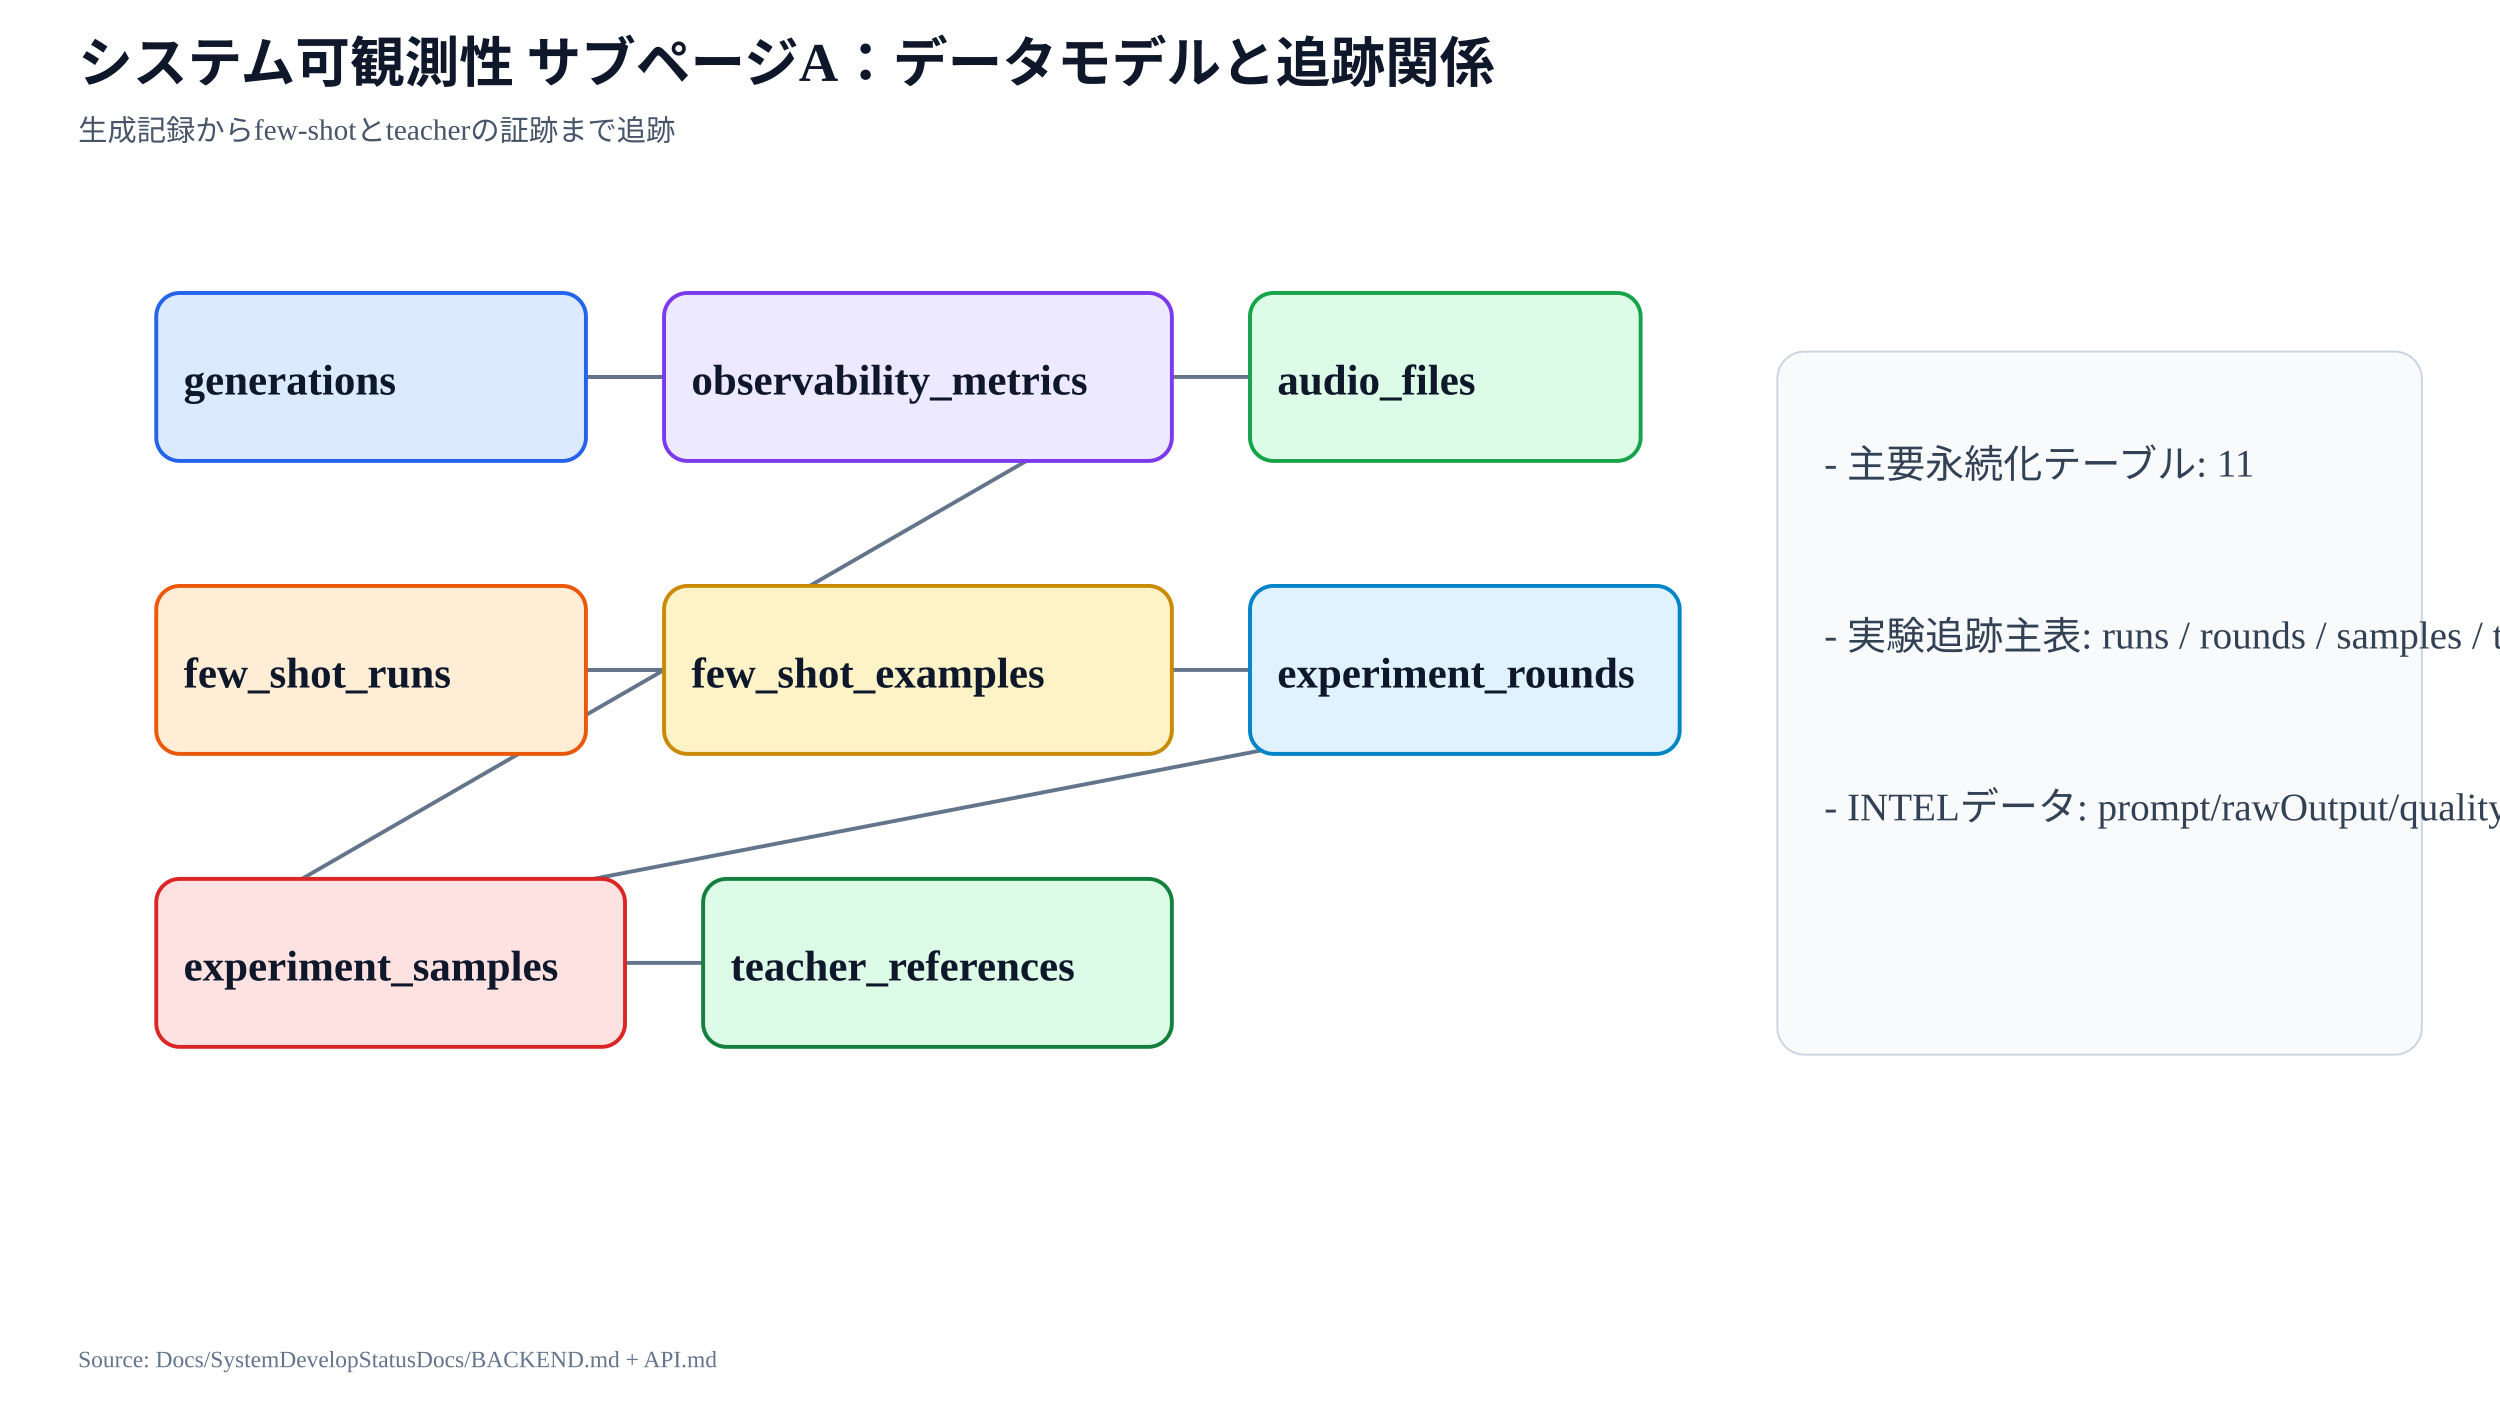
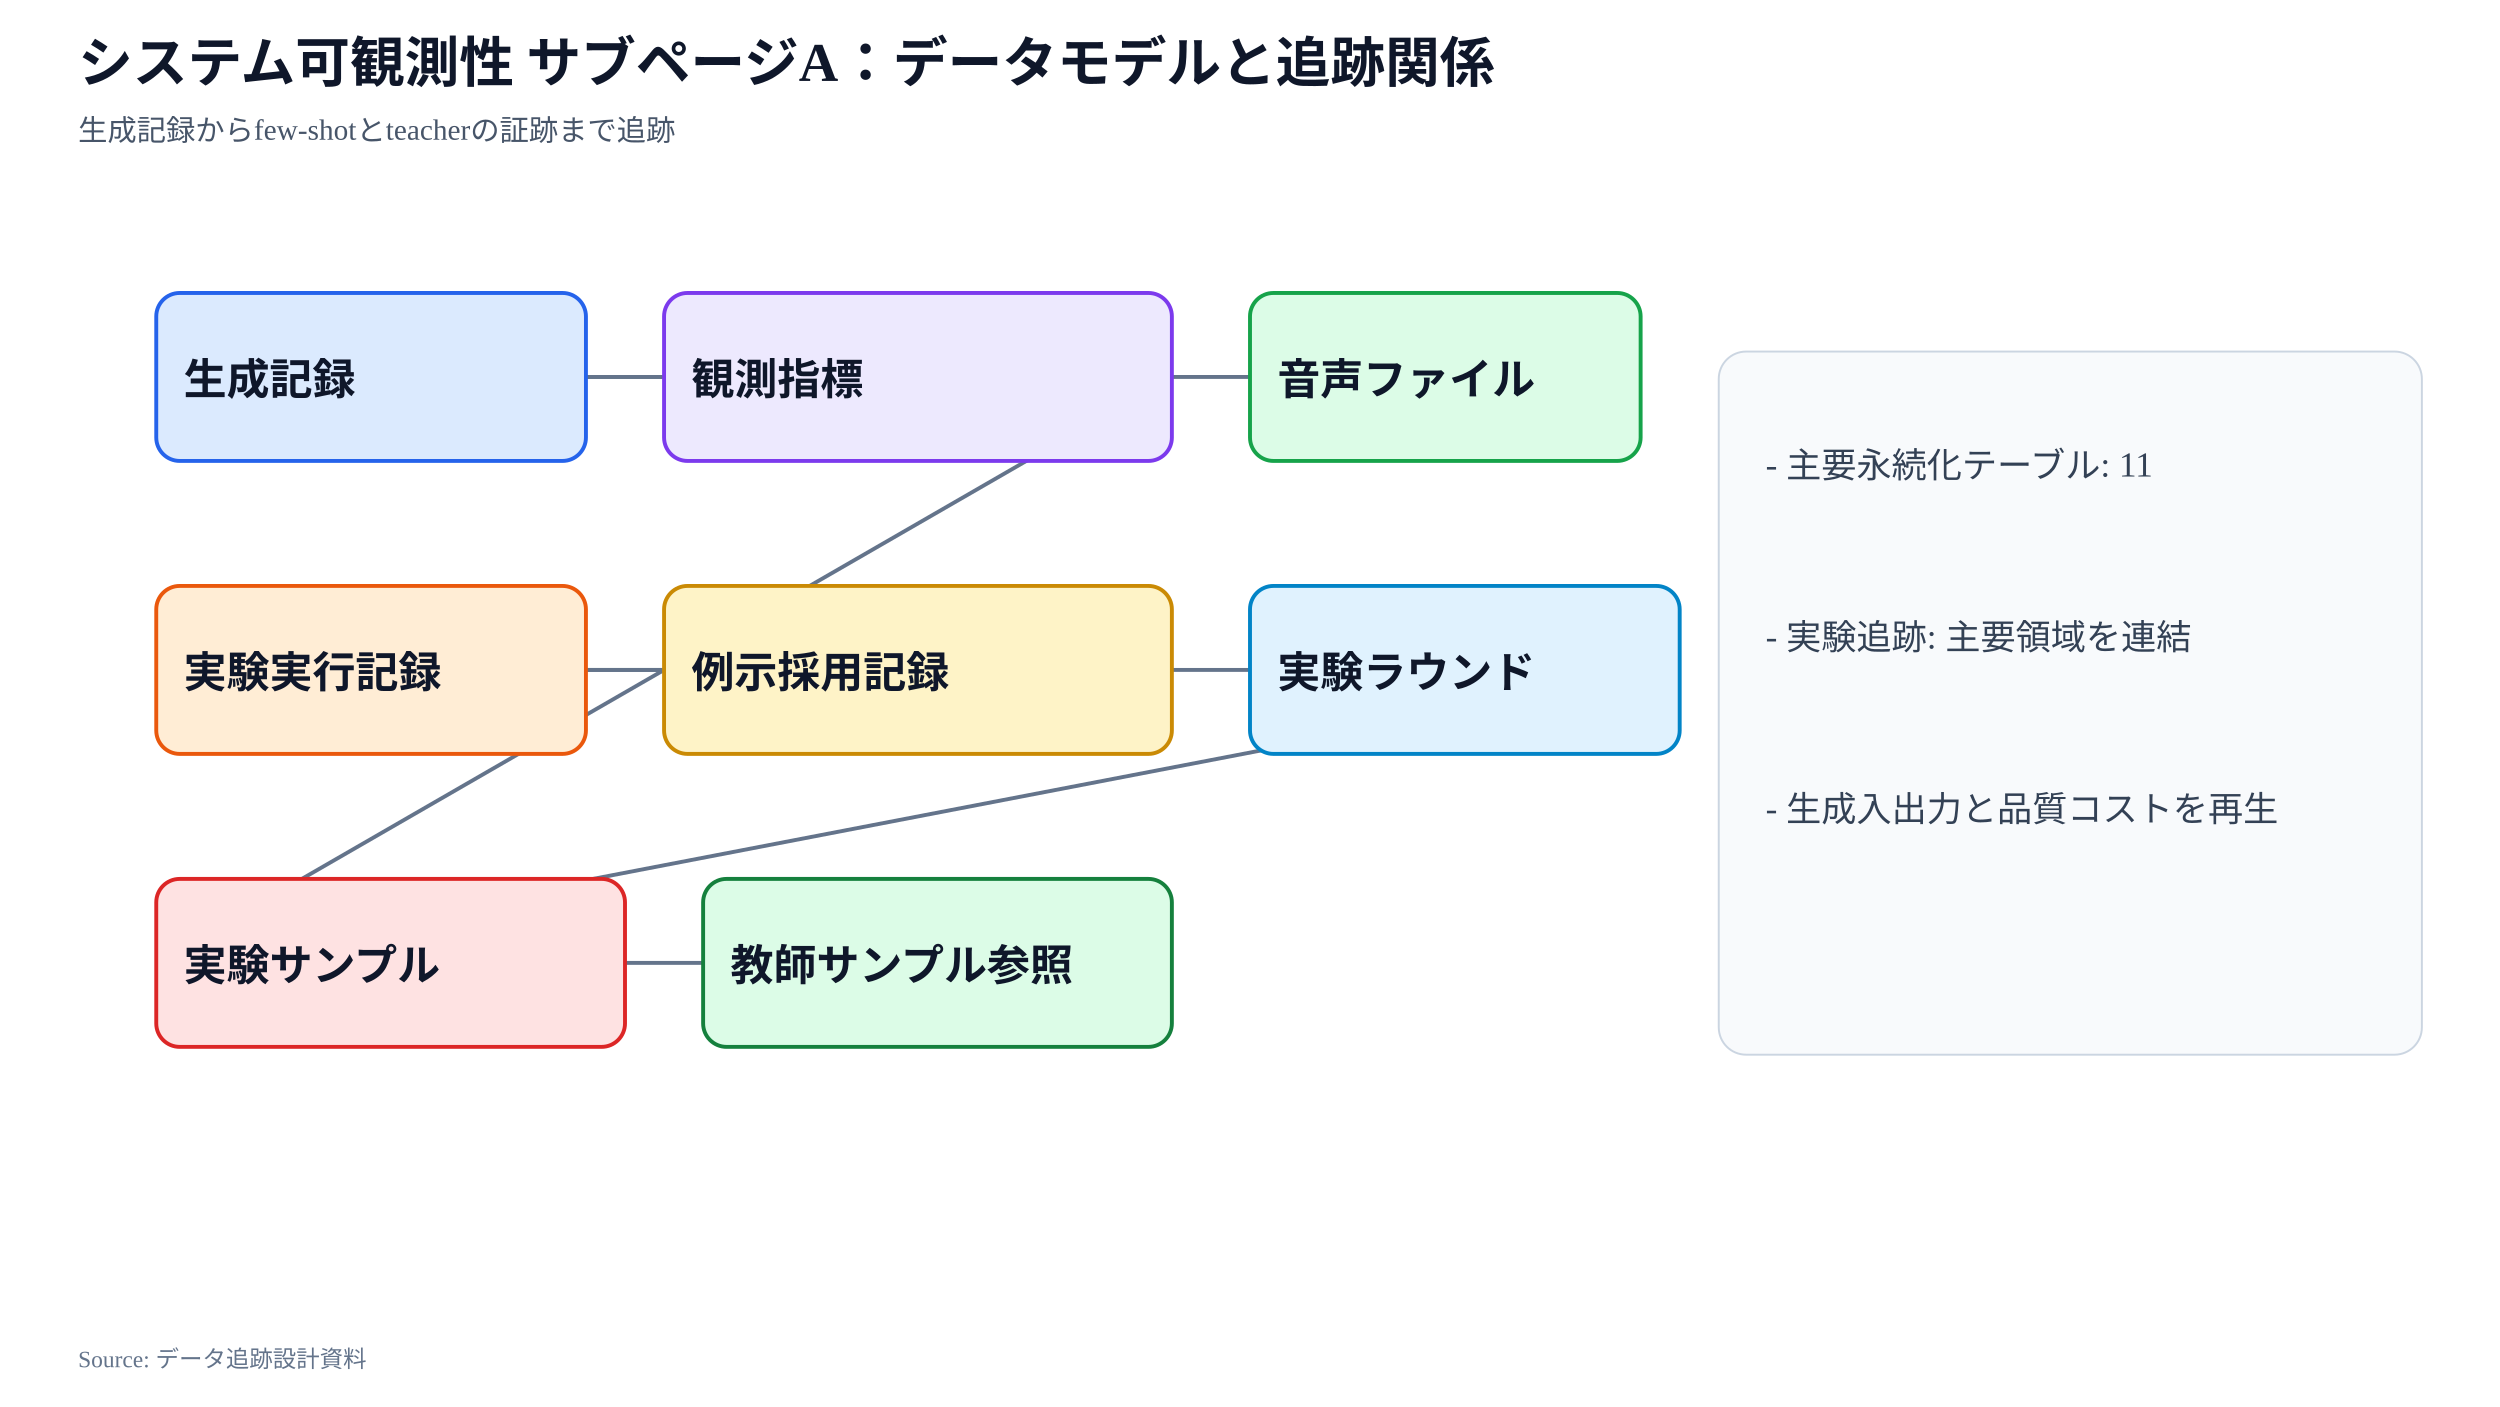
<svg xmlns="http://www.w3.org/2000/svg" width="1280" height="720" style="background: rgb(255, 255, 255);">
  <text x="40" y="42" font-size="28" font-weight="700" fill="#0f172a">システム可観測性 サブページA：データモデルと追跡関係</text>
  <text x="40" y="72" font-size="15" fill="#475569">生成記録からfew-shotとteacherの証跡まで追跡</text>
  <line x1="300" y1="193" x2="340" y2="193" stroke="#64748b" stroke-width="2" />
  <line x1="300" y1="193" x2="640" y2="193" stroke="#64748b" stroke-width="2" />
  <line x1="300" y1="343" x2="340" y2="343" stroke="#64748b" stroke-width="2" />
  <line x1="300" y1="343" x2="640" y2="343" stroke="#64748b" stroke-width="2" />
  <line x1="860" y1="343" x2="80" y2="493" stroke="#64748b" stroke-width="2" />
  <line x1="320" y1="493" x2="360" y2="493" stroke="#64748b" stroke-width="2" />
  <line x1="600" y1="193" x2="80" y2="493" stroke="#64748b" stroke-width="2" />
  <rect x="80" y="150" width="220" height="86" rx="12" fill="#dbeafe" stroke="#2563eb" stroke-width="2" />
-   <text x="94" y="202" font-size="22" font-weight="700" fill="#0f172a">generations</text>
+   <text x="94" y="202" font-size="22" font-weight="700" fill="#0f172a">生成記録</text>
  <rect x="340" y="150" width="260" height="86" rx="12" fill="#ede9fe" stroke="#7c3aed" stroke-width="2" />
-   <text x="354" y="202" font-size="22" font-weight="700" fill="#0f172a">observability_metrics</text>
+   <text x="354" y="202" font-size="22" font-weight="700" fill="#0f172a">観測指標</text>
  <rect x="640" y="150" width="200" height="86" rx="12" fill="#dcfce7" stroke="#16a34a" stroke-width="2" />
-   <text x="654" y="202" font-size="22" font-weight="700" fill="#0f172a">audio_files</text>
+   <text x="654" y="202" font-size="22" font-weight="700" fill="#0f172a">音声ファイル</text>
  <rect x="80" y="300" width="220" height="86" rx="12" fill="#ffedd5" stroke="#ea580c" stroke-width="2" />
-   <text x="94" y="352" font-size="22" font-weight="700" fill="#0f172a">few_shot_runs</text>
+   <text x="94" y="352" font-size="22" font-weight="700" fill="#0f172a">実験実行記録</text>
  <rect x="340" y="300" width="260" height="86" rx="12" fill="#fef3c7" stroke="#ca8a04" stroke-width="2" />
-   <text x="354" y="352" font-size="22" font-weight="700" fill="#0f172a">few_shot_examples</text>
+   <text x="354" y="352" font-size="22" font-weight="700" fill="#0f172a">例示採用記録</text>
  <rect x="640" y="300" width="220" height="86" rx="12" fill="#e0f2fe" stroke="#0284c7" stroke-width="2" />
-   <text x="654" y="352" font-size="22" font-weight="700" fill="#0f172a">experiment_rounds</text>
+   <text x="654" y="352" font-size="22" font-weight="700" fill="#0f172a">実験ラウンド</text>
  <rect x="80" y="450" width="240" height="86" rx="12" fill="#fee2e2" stroke="#dc2626" stroke-width="2" />
-   <text x="94" y="502" font-size="22" font-weight="700" fill="#0f172a">experiment_samples</text>
+   <text x="94" y="502" font-size="22" font-weight="700" fill="#0f172a">実験サンプル</text>
  <rect x="360" y="450" width="240" height="86" rx="12" fill="#dcfce7" stroke="#15803d" stroke-width="2" />
-   <text x="374" y="502" font-size="22" font-weight="700" fill="#0f172a">teacher_references</text>
-   <rect x="910" y="180" width="330" height="360" rx="14" fill="#f8fafc" stroke="#cbd5e1" />
-   <text x="934" y="244" font-size="20" fill="#334155">- 主要永続化テーブル: 11</text>
-   <text x="934" y="332" font-size="20" fill="#334155">- 実験追跡主表: runs / rounds / samples / teacher</text>
-   <text x="934" y="420" font-size="20" fill="#334155">- INTELデータ: prompt/rawOutput/quality/tokens/performance を全経路で再生可能</text>
-   <text x="40" y="700" font-size="12" fill="#64748b">Source: Docs/SystemDevelopStatusDocs/BACKEND.md + API.md</text>
+   <text x="374" y="502" font-size="22" font-weight="700" fill="#0f172a">教師サンプル参照</text>
+   <rect x="880" y="180" width="360" height="360" rx="14" fill="#f8fafc" stroke="#cbd5e1" />
+   <text x="904" y="244" font-size="18" fill="#334155">- 主要永続化テーブル: 11</text>
+   <text x="904" y="332" font-size="18" fill="#334155">- 実験追跡: 主要領域を連結</text>
+   <text x="904" y="420" font-size="18" fill="#334155">- 生成入出力と品質コストを再生</text>
+   <text x="40" y="700" font-size="12" fill="#64748b">Source: データ追跡設計資料</text>
</svg>
